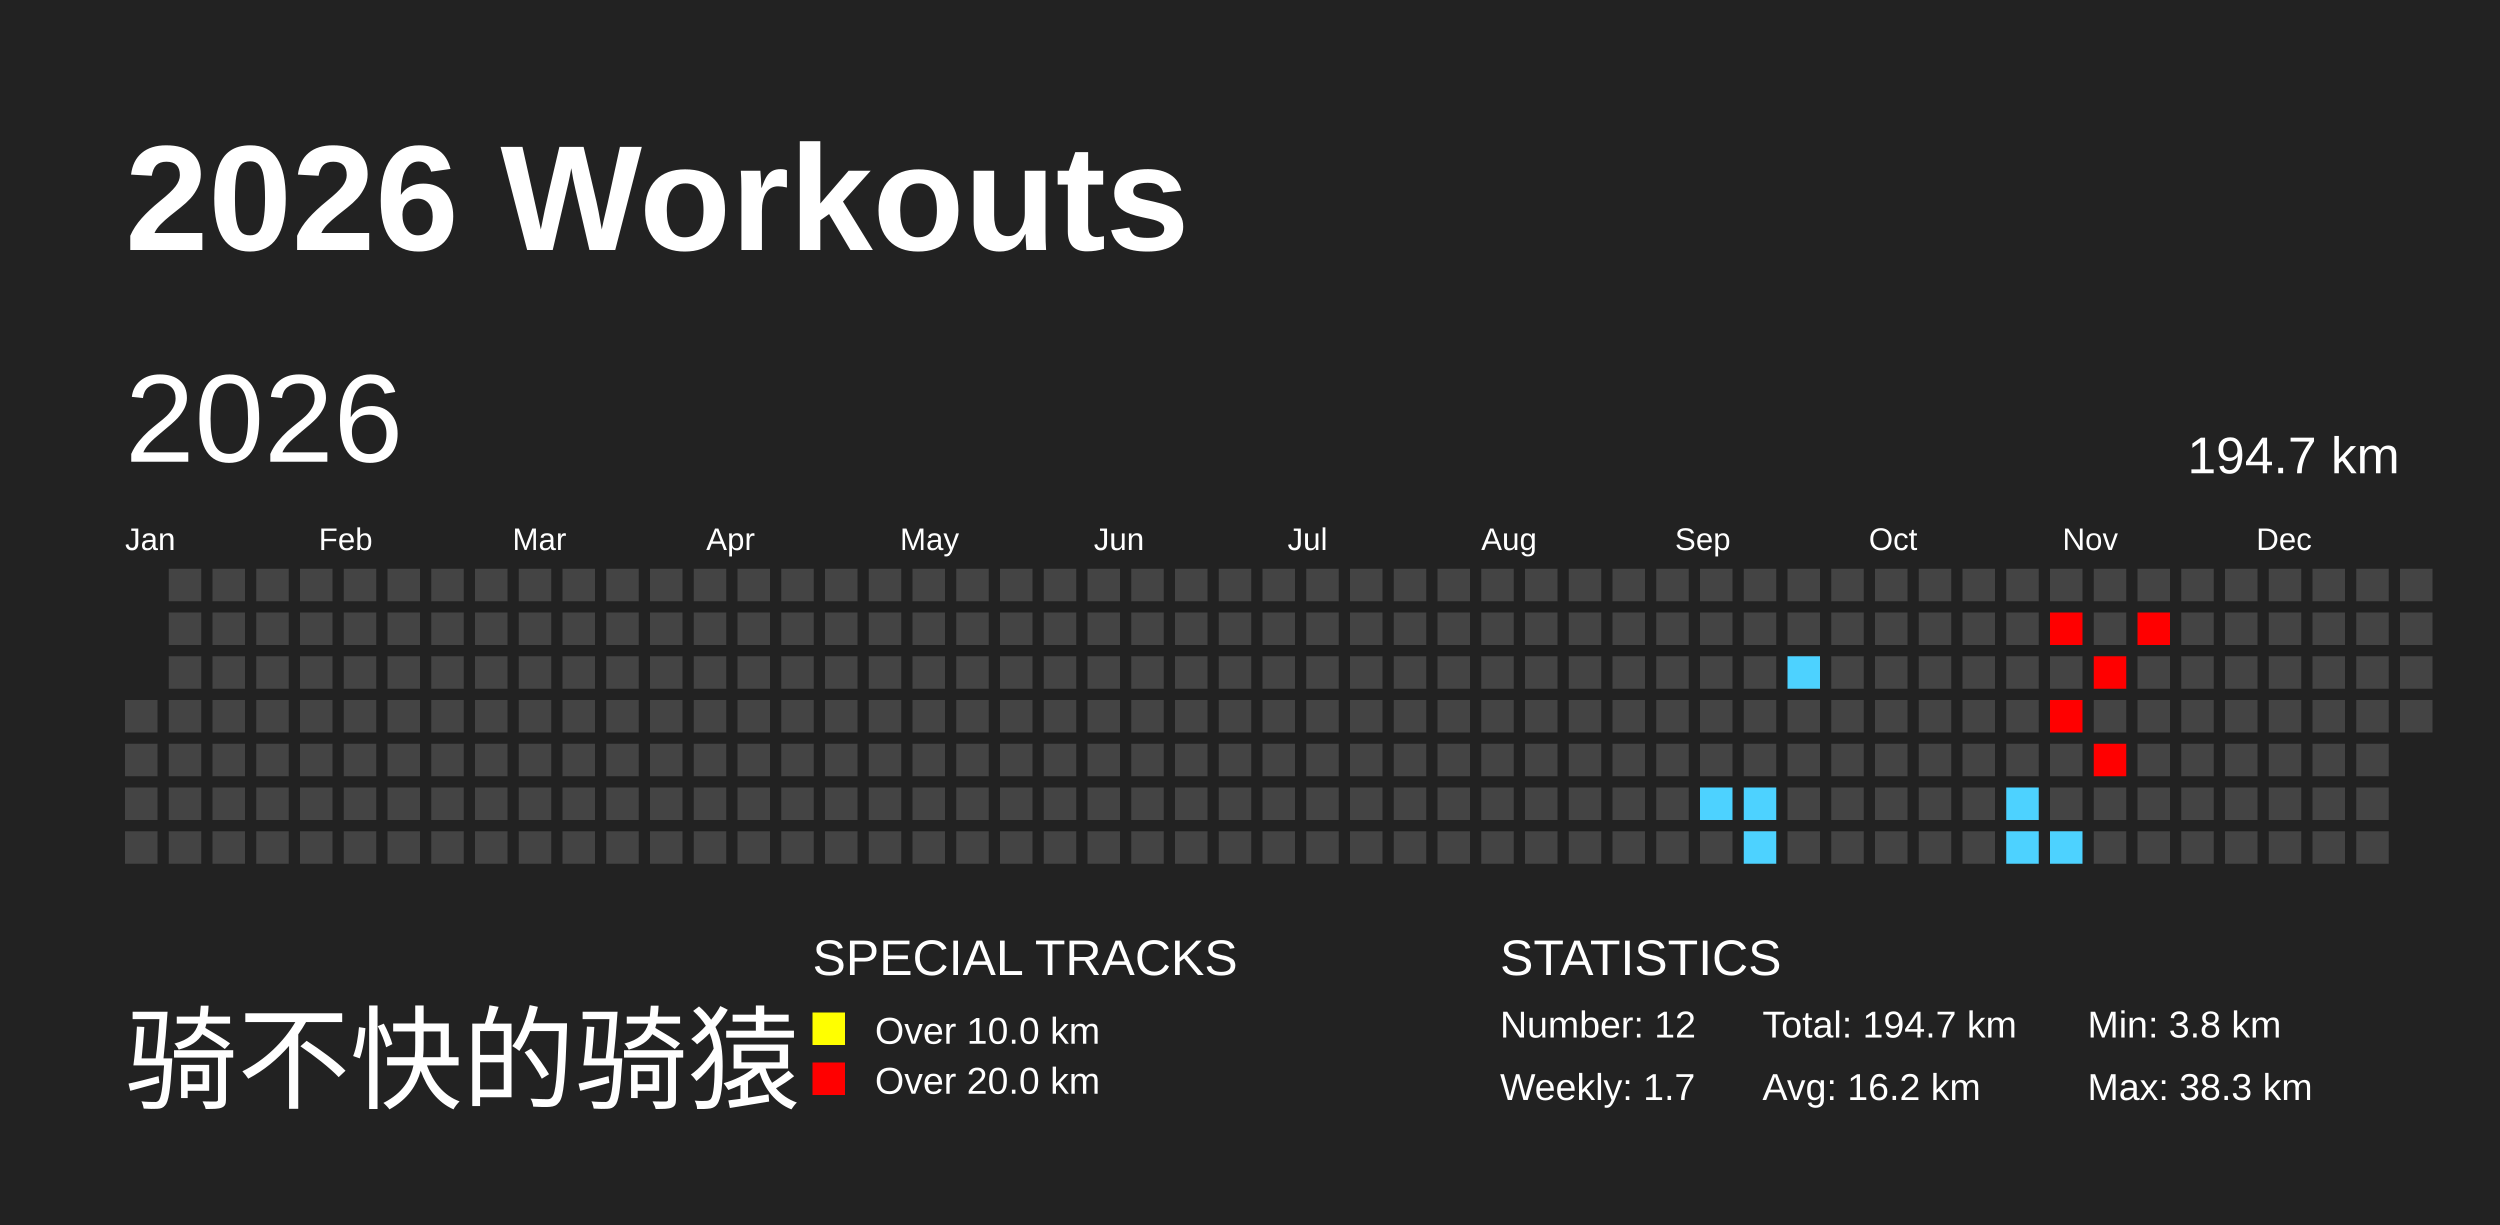
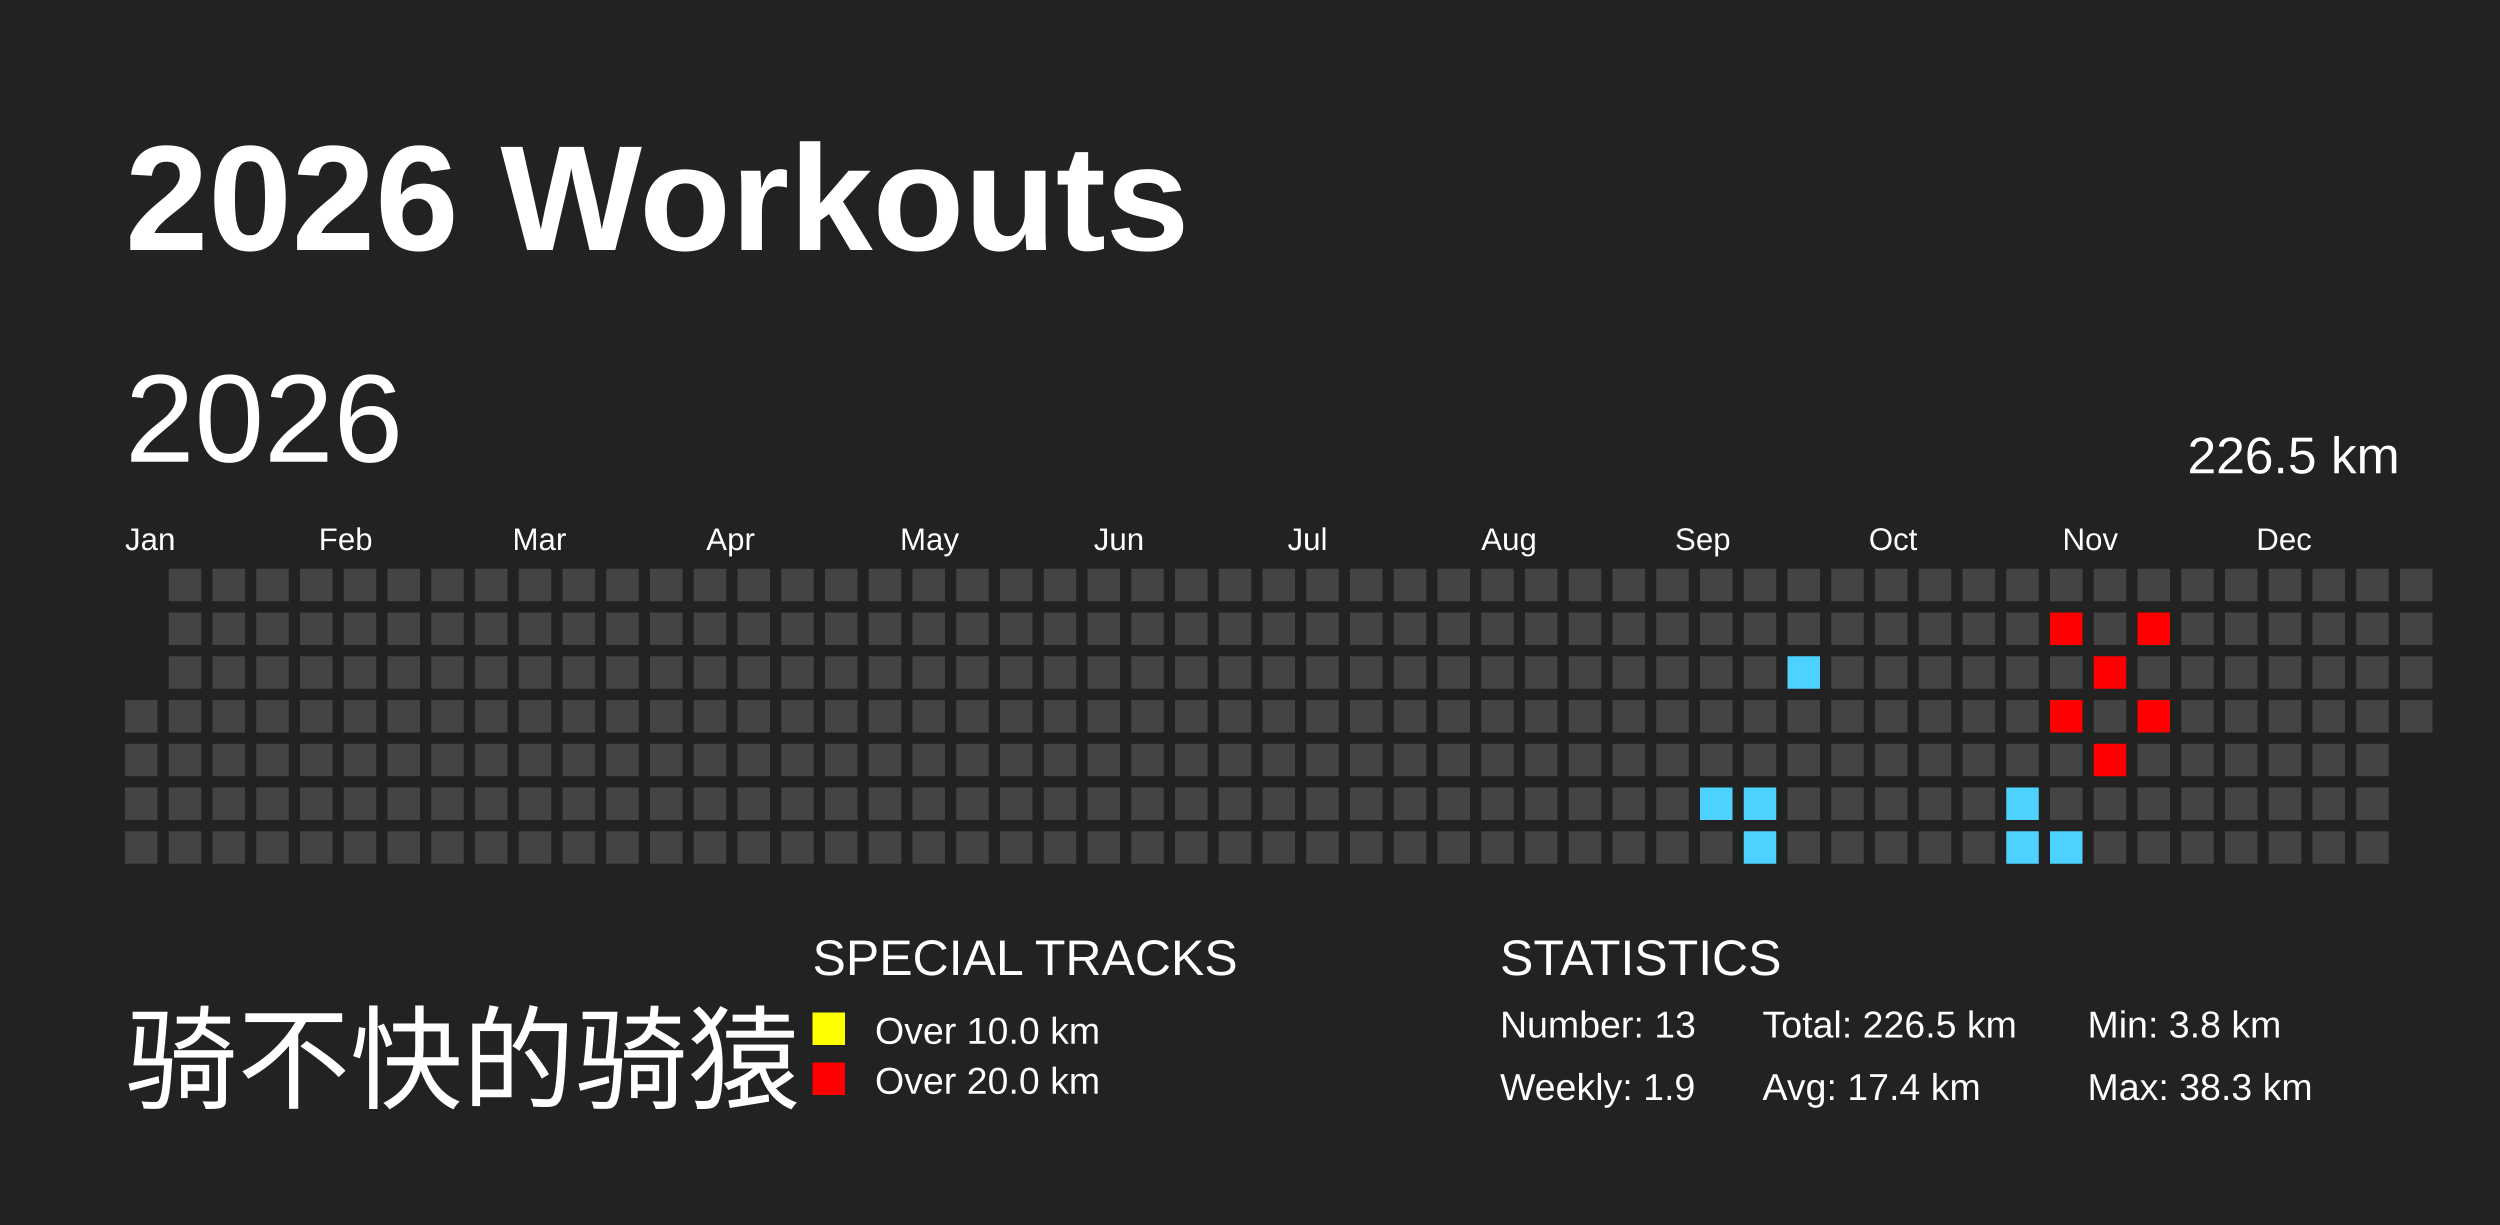
<svg xmlns="http://www.w3.org/2000/svg" baseProfile="full" height="98mm" version="1.1" viewBox="0,0,200,98" width="200mm">
  <defs>
    <pattern height="2" id="indoor-stripe" patternUnits="userSpaceOnUse" width="2">
      <line stroke="white" stroke-opacity="0.45" stroke-width="0.5" x1="0" x2="2" y1="2" y2="0" />
    </pattern>
  </defs>
  <rect fill="#222222" height="98" width="200" x="0" y="0" />
  <text fill="#FFFFFF" style="font-size:12px; font-family:Arial; font-weight:bold;" x="10" y="20">2026 Workouts</text>
  <text fill="#FFFFFF" style="font-size:9px; font-family:Arial" x="10" y="88">骑不快的骑猿</text>
  <text fill="#FFFFFF" style="font-size:4px; font-family:Arial" x="65" y="78">SPECIAL TRACKS</text>
  <rect fill="yellow" height="2.6" width="2.6" x="65" y="81" />
  <text fill="#FFFFFF" style="font-size:3px; font-family:Arial" x="70" y="83.5">Over 10.0 km</text>
  <rect fill="red" height="2.6" width="2.6" x="65" y="85" />
  <text fill="#FFFFFF" style="font-size:3px; font-family:Arial" x="70" y="87.5">Over 20.0 km</text>
  <text fill="#FFFFFF" style="font-size:4px; font-family:Arial" x="120" y="78">STATISTICS</text>
-   <text fill="#FFFFFF" style="font-size:3px; font-family:Arial" x="120" y="83">Number: 12</text>
-   <text fill="#FFFFFF" style="font-size:3px; font-family:Arial" x="120" y="88">Weekly: 1.7</text>
-   <text fill="#FFFFFF" style="font-size:3px; font-family:Arial" x="141" y="83">Total: 194.7 km</text>
-   <text fill="#FFFFFF" style="font-size:3px; font-family:Arial" x="141" y="88">Avg: 16.2 km</text>
+   <text fill="#FFFFFF" style="font-size:3px; font-family:Arial" x="120" y="83">Number: 13</text>
+   <text fill="#FFFFFF" style="font-size:3px; font-family:Arial" x="120" y="88">Weekly: 1.9</text>
+   <text fill="#FFFFFF" style="font-size:3px; font-family:Arial" x="141" y="83">Total: 226.5 km</text>
+   <text fill="#FFFFFF" style="font-size:3px; font-family:Arial" x="141" y="88">Avg: 17.4 km</text>
  <text fill="#FFFFFF" style="font-size:3px; font-family:Arial" x="167" y="83">Min: 3.8 km</text>
  <text fill="#FFFFFF" style="font-size:3px; font-family:Arial" x="167" y="88">Max: 38.3 km</text>
  <text dominant-baseline="hanging" fill="#FFFFFF" style="font-size:10.0px; font-family:Arial;" x="10" y="30">2026</text>
-   <text dominant-baseline="hanging" fill="#FFFFFF" style="font-size:4.125px; font-family:Arial;" x="175" y="35">194.7 km</text>
+   <text dominant-baseline="hanging" fill="#FFFFFF" style="font-size:4.125px; font-family:Arial;" x="175" y="35">226.5 km</text>
  <text fill="#FFFFFF" style="font-size:2.5px; font-family:Arial" x="10.0" y="44">Jan</text>
  <text fill="#FFFFFF" style="font-size:2.5px; font-family:Arial" x="25.5" y="44">Feb</text>
  <text fill="#FFFFFF" style="font-size:2.5px; font-family:Arial" x="41.0" y="44">Mar</text>
  <text fill="#FFFFFF" style="font-size:2.5px; font-family:Arial" x="56.5" y="44">Apr</text>
  <text fill="#FFFFFF" style="font-size:2.5px; font-family:Arial" x="72.0" y="44">May</text>
  <text fill="#FFFFFF" style="font-size:2.5px; font-family:Arial" x="87.5" y="44">Jun</text>
  <text fill="#FFFFFF" style="font-size:2.5px; font-family:Arial" x="103.0" y="44">Jul</text>
  <text fill="#FFFFFF" style="font-size:2.5px; font-family:Arial" x="118.5" y="44">Aug</text>
  <text fill="#FFFFFF" style="font-size:2.5px; font-family:Arial" x="134.0" y="44">Sep</text>
  <text fill="#FFFFFF" style="font-size:2.5px; font-family:Arial" x="149.5" y="44">Oct</text>
  <text fill="#FFFFFF" style="font-size:2.5px; font-family:Arial" x="165.0" y="44">Nov</text>
  <text fill="#FFFFFF" style="font-size:2.5px; font-family:Arial" x="180.5" y="44">Dec</text>
  <rect fill="#444444" height="2.6" width="2.6" x="10.0" y="56.0" />
  <rect fill="#444444" height="2.6" width="2.6" x="10.0" y="59.5" />
  <rect fill="#444444" height="2.6" width="2.6" x="10.0" y="63.0" />
  <rect fill="#444444" height="2.6" width="2.6" x="10.0" y="66.5" />
  <rect fill="#444444" height="2.6" width="2.6" x="13.5" y="45.5" />
  <rect fill="#444444" height="2.6" width="2.6" x="13.5" y="49.0" />
  <rect fill="#444444" height="2.6" width="2.6" x="13.5" y="52.5" />
  <rect fill="#444444" height="2.6" width="2.6" x="13.5" y="56.0" />
  <rect fill="#444444" height="2.6" width="2.6" x="13.5" y="59.5" />
  <rect fill="#444444" height="2.6" width="2.6" x="13.5" y="63.0" />
  <rect fill="#444444" height="2.6" width="2.6" x="13.5" y="66.5" />
  <rect fill="#444444" height="2.6" width="2.6" x="17.0" y="45.5" />
  <rect fill="#444444" height="2.6" width="2.6" x="17.0" y="49.0" />
  <rect fill="#444444" height="2.6" width="2.6" x="17.0" y="52.5" />
  <rect fill="#444444" height="2.6" width="2.6" x="17.0" y="56.0" />
  <rect fill="#444444" height="2.6" width="2.6" x="17.0" y="59.5" />
  <rect fill="#444444" height="2.6" width="2.6" x="17.0" y="63.0" />
  <rect fill="#444444" height="2.6" width="2.6" x="17.0" y="66.5" />
  <rect fill="#444444" height="2.6" width="2.6" x="20.5" y="45.5" />
  <rect fill="#444444" height="2.6" width="2.6" x="20.5" y="49.0" />
  <rect fill="#444444" height="2.6" width="2.6" x="20.5" y="52.5" />
  <rect fill="#444444" height="2.6" width="2.6" x="20.5" y="56.0" />
  <rect fill="#444444" height="2.6" width="2.6" x="20.5" y="59.5" />
  <rect fill="#444444" height="2.6" width="2.6" x="20.5" y="63.0" />
  <rect fill="#444444" height="2.6" width="2.6" x="20.5" y="66.5" />
  <rect fill="#444444" height="2.6" width="2.6" x="24.0" y="45.5" />
  <rect fill="#444444" height="2.6" width="2.6" x="24.0" y="49.0" />
  <rect fill="#444444" height="2.6" width="2.6" x="24.0" y="52.5" />
  <rect fill="#444444" height="2.6" width="2.6" x="24.0" y="56.0" />
  <rect fill="#444444" height="2.6" width="2.6" x="24.0" y="59.5" />
  <rect fill="#444444" height="2.6" width="2.6" x="24.0" y="63.0" />
  <rect fill="#444444" height="2.6" width="2.6" x="24.0" y="66.5" />
  <rect fill="#444444" height="2.6" width="2.6" x="27.5" y="45.5" />
  <rect fill="#444444" height="2.6" width="2.6" x="27.5" y="49.0" />
  <rect fill="#444444" height="2.6" width="2.6" x="27.5" y="52.5" />
  <rect fill="#444444" height="2.6" width="2.6" x="27.5" y="56.0" />
  <rect fill="#444444" height="2.6" width="2.6" x="27.5" y="59.5" />
  <rect fill="#444444" height="2.6" width="2.6" x="27.5" y="63.0" />
  <rect fill="#444444" height="2.6" width="2.6" x="27.5" y="66.5" />
  <rect fill="#444444" height="2.6" width="2.6" x="31.0" y="45.5" />
  <rect fill="#444444" height="2.6" width="2.6" x="31.0" y="49.0" />
  <rect fill="#444444" height="2.6" width="2.6" x="31.0" y="52.5" />
  <rect fill="#444444" height="2.6" width="2.6" x="31.0" y="56.0" />
  <rect fill="#444444" height="2.6" width="2.6" x="31.0" y="59.5" />
  <rect fill="#444444" height="2.6" width="2.6" x="31.0" y="63.0" />
  <rect fill="#444444" height="2.6" width="2.6" x="31.0" y="66.5" />
  <rect fill="#444444" height="2.6" width="2.6" x="34.5" y="45.5" />
  <rect fill="#444444" height="2.6" width="2.6" x="34.5" y="49.0" />
  <rect fill="#444444" height="2.6" width="2.6" x="34.5" y="52.5" />
  <rect fill="#444444" height="2.6" width="2.6" x="34.5" y="56.0" />
  <rect fill="#444444" height="2.6" width="2.6" x="34.5" y="59.5" />
  <rect fill="#444444" height="2.6" width="2.6" x="34.5" y="63.0" />
  <rect fill="#444444" height="2.6" width="2.6" x="34.5" y="66.5" />
  <rect fill="#444444" height="2.6" width="2.6" x="38.0" y="45.5" />
  <rect fill="#444444" height="2.6" width="2.6" x="38.0" y="49.0" />
  <rect fill="#444444" height="2.6" width="2.6" x="38.0" y="52.5" />
  <rect fill="#444444" height="2.6" width="2.6" x="38.0" y="56.0" />
  <rect fill="#444444" height="2.6" width="2.6" x="38.0" y="59.5" />
  <rect fill="#444444" height="2.6" width="2.6" x="38.0" y="63.0" />
  <rect fill="#444444" height="2.6" width="2.6" x="38.0" y="66.5" />
  <rect fill="#444444" height="2.6" width="2.6" x="41.5" y="45.5" />
  <rect fill="#444444" height="2.6" width="2.6" x="41.5" y="49.0" />
  <rect fill="#444444" height="2.6" width="2.6" x="41.5" y="52.5" />
  <rect fill="#444444" height="2.6" width="2.6" x="41.5" y="56.0" />
  <rect fill="#444444" height="2.6" width="2.6" x="41.5" y="59.5" />
  <rect fill="#444444" height="2.6" width="2.6" x="41.5" y="63.0" />
  <rect fill="#444444" height="2.6" width="2.6" x="41.5" y="66.5" />
  <rect fill="#444444" height="2.6" width="2.6" x="45.0" y="45.5" />
  <rect fill="#444444" height="2.6" width="2.6" x="45.0" y="49.0" />
  <rect fill="#444444" height="2.6" width="2.6" x="45.0" y="52.5" />
  <rect fill="#444444" height="2.6" width="2.6" x="45.0" y="56.0" />
  <rect fill="#444444" height="2.6" width="2.6" x="45.0" y="59.5" />
  <rect fill="#444444" height="2.6" width="2.6" x="45.0" y="63.0" />
  <rect fill="#444444" height="2.6" width="2.6" x="45.0" y="66.5" />
  <rect fill="#444444" height="2.6" width="2.6" x="48.5" y="45.5" />
  <rect fill="#444444" height="2.6" width="2.6" x="48.5" y="49.0" />
  <rect fill="#444444" height="2.6" width="2.6" x="48.5" y="52.5" />
  <rect fill="#444444" height="2.6" width="2.6" x="48.5" y="56.0" />
  <rect fill="#444444" height="2.6" width="2.6" x="48.5" y="59.5" />
  <rect fill="#444444" height="2.6" width="2.6" x="48.5" y="63.0" />
  <rect fill="#444444" height="2.6" width="2.6" x="48.5" y="66.5" />
  <rect fill="#444444" height="2.6" width="2.6" x="52.0" y="45.5" />
  <rect fill="#444444" height="2.6" width="2.6" x="52.0" y="49.0" />
  <rect fill="#444444" height="2.6" width="2.6" x="52.0" y="52.5" />
  <rect fill="#444444" height="2.6" width="2.6" x="52.0" y="56.0" />
  <rect fill="#444444" height="2.6" width="2.6" x="52.0" y="59.5" />
  <rect fill="#444444" height="2.6" width="2.6" x="52.0" y="63.0" />
  <rect fill="#444444" height="2.6" width="2.6" x="52.0" y="66.5" />
  <rect fill="#444444" height="2.6" width="2.6" x="55.5" y="45.5" />
  <rect fill="#444444" height="2.6" width="2.6" x="55.5" y="49.0" />
  <rect fill="#444444" height="2.6" width="2.6" x="55.5" y="52.5" />
  <rect fill="#444444" height="2.6" width="2.6" x="55.5" y="56.0" />
  <rect fill="#444444" height="2.6" width="2.6" x="55.5" y="59.5" />
  <rect fill="#444444" height="2.6" width="2.6" x="55.5" y="63.0" />
  <rect fill="#444444" height="2.6" width="2.6" x="55.5" y="66.5" />
  <rect fill="#444444" height="2.6" width="2.6" x="59.0" y="45.5" />
  <rect fill="#444444" height="2.6" width="2.6" x="59.0" y="49.0" />
  <rect fill="#444444" height="2.6" width="2.6" x="59.0" y="52.5" />
  <rect fill="#444444" height="2.6" width="2.6" x="59.0" y="56.0" />
  <rect fill="#444444" height="2.6" width="2.6" x="59.0" y="59.5" />
  <rect fill="#444444" height="2.6" width="2.6" x="59.0" y="63.0" />
  <rect fill="#444444" height="2.6" width="2.6" x="59.0" y="66.5" />
  <rect fill="#444444" height="2.6" width="2.6" x="62.5" y="45.5" />
  <rect fill="#444444" height="2.6" width="2.6" x="62.5" y="49.0" />
  <rect fill="#444444" height="2.6" width="2.6" x="62.5" y="52.5" />
  <rect fill="#444444" height="2.6" width="2.6" x="62.5" y="56.0" />
  <rect fill="#444444" height="2.6" width="2.6" x="62.5" y="59.5" />
  <rect fill="#444444" height="2.6" width="2.6" x="62.5" y="63.0" />
  <rect fill="#444444" height="2.6" width="2.6" x="62.5" y="66.5" />
  <rect fill="#444444" height="2.6" width="2.6" x="66.0" y="45.5" />
  <rect fill="#444444" height="2.6" width="2.6" x="66.0" y="49.0" />
  <rect fill="#444444" height="2.6" width="2.6" x="66.0" y="52.5" />
  <rect fill="#444444" height="2.6" width="2.6" x="66.0" y="56.0" />
  <rect fill="#444444" height="2.6" width="2.6" x="66.0" y="59.5" />
  <rect fill="#444444" height="2.6" width="2.6" x="66.0" y="63.0" />
  <rect fill="#444444" height="2.6" width="2.6" x="66.0" y="66.5" />
  <rect fill="#444444" height="2.6" width="2.6" x="69.5" y="45.5" />
  <rect fill="#444444" height="2.6" width="2.6" x="69.5" y="49.0" />
  <rect fill="#444444" height="2.6" width="2.6" x="69.5" y="52.5" />
  <rect fill="#444444" height="2.6" width="2.6" x="69.5" y="56.0" />
  <rect fill="#444444" height="2.6" width="2.6" x="69.5" y="59.5" />
  <rect fill="#444444" height="2.6" width="2.6" x="69.5" y="63.0" />
  <rect fill="#444444" height="2.6" width="2.6" x="69.5" y="66.5" />
  <rect fill="#444444" height="2.6" width="2.6" x="73.0" y="45.5" />
  <rect fill="#444444" height="2.6" width="2.6" x="73.0" y="49.0" />
  <rect fill="#444444" height="2.6" width="2.6" x="73.0" y="52.5" />
  <rect fill="#444444" height="2.6" width="2.6" x="73.0" y="56.0" />
  <rect fill="#444444" height="2.6" width="2.6" x="73.0" y="59.5" />
  <rect fill="#444444" height="2.6" width="2.6" x="73.0" y="63.0" />
  <rect fill="#444444" height="2.6" width="2.6" x="73.0" y="66.5" />
  <rect fill="#444444" height="2.6" width="2.6" x="76.5" y="45.5" />
  <rect fill="#444444" height="2.6" width="2.6" x="76.5" y="49.0" />
  <rect fill="#444444" height="2.6" width="2.6" x="76.5" y="52.5" />
  <rect fill="#444444" height="2.6" width="2.6" x="76.5" y="56.0" />
  <rect fill="#444444" height="2.6" width="2.6" x="76.5" y="59.5" />
  <rect fill="#444444" height="2.6" width="2.6" x="76.5" y="63.0" />
  <rect fill="#444444" height="2.6" width="2.6" x="76.5" y="66.5" />
  <rect fill="#444444" height="2.6" width="2.6" x="80.0" y="45.5" />
  <rect fill="#444444" height="2.6" width="2.6" x="80.0" y="49.0" />
  <rect fill="#444444" height="2.6" width="2.6" x="80.0" y="52.5" />
  <rect fill="#444444" height="2.6" width="2.6" x="80.0" y="56.0" />
  <rect fill="#444444" height="2.6" width="2.6" x="80.0" y="59.5" />
  <rect fill="#444444" height="2.6" width="2.6" x="80.0" y="63.0" />
  <rect fill="#444444" height="2.6" width="2.6" x="80.0" y="66.5" />
  <rect fill="#444444" height="2.6" width="2.6" x="83.5" y="45.5" />
  <rect fill="#444444" height="2.6" width="2.6" x="83.5" y="49.0" />
  <rect fill="#444444" height="2.6" width="2.6" x="83.5" y="52.5" />
  <rect fill="#444444" height="2.6" width="2.6" x="83.5" y="56.0" />
  <rect fill="#444444" height="2.6" width="2.6" x="83.5" y="59.5" />
  <rect fill="#444444" height="2.6" width="2.6" x="83.5" y="63.0" />
  <rect fill="#444444" height="2.6" width="2.6" x="83.5" y="66.5" />
  <rect fill="#444444" height="2.6" width="2.6" x="87.0" y="45.5" />
  <rect fill="#444444" height="2.6" width="2.6" x="87.0" y="49.0" />
  <rect fill="#444444" height="2.6" width="2.6" x="87.0" y="52.5" />
  <rect fill="#444444" height="2.6" width="2.6" x="87.0" y="56.0" />
  <rect fill="#444444" height="2.6" width="2.6" x="87.0" y="59.5" />
  <rect fill="#444444" height="2.6" width="2.6" x="87.0" y="63.0" />
  <rect fill="#444444" height="2.6" width="2.6" x="87.0" y="66.5" />
  <rect fill="#444444" height="2.6" width="2.6" x="90.5" y="45.5" />
  <rect fill="#444444" height="2.6" width="2.6" x="90.5" y="49.0" />
  <rect fill="#444444" height="2.6" width="2.6" x="90.5" y="52.5" />
  <rect fill="#444444" height="2.6" width="2.6" x="90.5" y="56.0" />
  <rect fill="#444444" height="2.6" width="2.6" x="90.5" y="59.5" />
  <rect fill="#444444" height="2.6" width="2.6" x="90.5" y="63.0" />
  <rect fill="#444444" height="2.6" width="2.6" x="90.5" y="66.5" />
  <rect fill="#444444" height="2.6" width="2.6" x="94.0" y="45.5" />
  <rect fill="#444444" height="2.6" width="2.6" x="94.0" y="49.0" />
  <rect fill="#444444" height="2.6" width="2.6" x="94.0" y="52.5" />
  <rect fill="#444444" height="2.6" width="2.6" x="94.0" y="56.0" />
  <rect fill="#444444" height="2.6" width="2.6" x="94.0" y="59.5" />
  <rect fill="#444444" height="2.6" width="2.6" x="94.0" y="63.0" />
  <rect fill="#444444" height="2.6" width="2.6" x="94.0" y="66.5" />
  <rect fill="#444444" height="2.6" width="2.6" x="97.5" y="45.5" />
  <rect fill="#444444" height="2.6" width="2.6" x="97.5" y="49.0" />
  <rect fill="#444444" height="2.6" width="2.6" x="97.5" y="52.5" />
  <rect fill="#444444" height="2.6" width="2.6" x="97.5" y="56.0" />
  <rect fill="#444444" height="2.6" width="2.6" x="97.5" y="59.5" />
  <rect fill="#444444" height="2.6" width="2.6" x="97.5" y="63.0" />
  <rect fill="#444444" height="2.6" width="2.6" x="97.5" y="66.5" />
  <rect fill="#444444" height="2.6" width="2.6" x="101.0" y="45.5" />
  <rect fill="#444444" height="2.6" width="2.6" x="101.0" y="49.0" />
  <rect fill="#444444" height="2.6" width="2.6" x="101.0" y="52.5" />
  <rect fill="#444444" height="2.6" width="2.6" x="101.0" y="56.0" />
  <rect fill="#444444" height="2.6" width="2.6" x="101.0" y="59.5" />
  <rect fill="#444444" height="2.6" width="2.6" x="101.0" y="63.0" />
  <rect fill="#444444" height="2.6" width="2.6" x="101.0" y="66.5" />
  <rect fill="#444444" height="2.6" width="2.6" x="104.5" y="45.5" />
  <rect fill="#444444" height="2.6" width="2.6" x="104.5" y="49.0" />
  <rect fill="#444444" height="2.6" width="2.6" x="104.5" y="52.5" />
  <rect fill="#444444" height="2.6" width="2.6" x="104.5" y="56.0" />
  <rect fill="#444444" height="2.6" width="2.6" x="104.5" y="59.5" />
  <rect fill="#444444" height="2.6" width="2.6" x="104.5" y="63.0" />
  <rect fill="#444444" height="2.6" width="2.6" x="104.5" y="66.5" />
  <rect fill="#444444" height="2.6" width="2.6" x="108.0" y="45.5" />
  <rect fill="#444444" height="2.6" width="2.6" x="108.0" y="49.0" />
  <rect fill="#444444" height="2.6" width="2.6" x="108.0" y="52.5" />
  <rect fill="#444444" height="2.6" width="2.6" x="108.0" y="56.0" />
  <rect fill="#444444" height="2.6" width="2.6" x="108.0" y="59.5" />
  <rect fill="#444444" height="2.6" width="2.6" x="108.0" y="63.0" />
  <rect fill="#444444" height="2.6" width="2.6" x="108.0" y="66.5" />
  <rect fill="#444444" height="2.6" width="2.6" x="111.5" y="45.5" />
  <rect fill="#444444" height="2.6" width="2.6" x="111.5" y="49.0" />
  <rect fill="#444444" height="2.6" width="2.6" x="111.5" y="52.5" />
  <rect fill="#444444" height="2.6" width="2.6" x="111.5" y="56.0" />
  <rect fill="#444444" height="2.6" width="2.6" x="111.5" y="59.5" />
  <rect fill="#444444" height="2.6" width="2.6" x="111.5" y="63.0" />
  <rect fill="#444444" height="2.6" width="2.6" x="111.5" y="66.5" />
  <rect fill="#444444" height="2.6" width="2.6" x="115.0" y="45.5" />
  <rect fill="#444444" height="2.6" width="2.6" x="115.0" y="49.0" />
  <rect fill="#444444" height="2.6" width="2.6" x="115.0" y="52.5" />
  <rect fill="#444444" height="2.6" width="2.6" x="115.0" y="56.0" />
  <rect fill="#444444" height="2.6" width="2.6" x="115.0" y="59.5" />
  <rect fill="#444444" height="2.6" width="2.6" x="115.0" y="63.0" />
  <rect fill="#444444" height="2.6" width="2.6" x="115.0" y="66.5" />
  <rect fill="#444444" height="2.6" width="2.6" x="118.5" y="45.5" />
  <rect fill="#444444" height="2.6" width="2.6" x="118.5" y="49.0" />
  <rect fill="#444444" height="2.6" width="2.6" x="118.5" y="52.5" />
  <rect fill="#444444" height="2.6" width="2.6" x="118.5" y="56.0" />
  <rect fill="#444444" height="2.6" width="2.6" x="118.5" y="59.5" />
  <rect fill="#444444" height="2.6" width="2.6" x="118.5" y="63.0" />
  <rect fill="#444444" height="2.6" width="2.6" x="118.5" y="66.5" />
  <rect fill="#444444" height="2.6" width="2.6" x="122.0" y="45.5" />
  <rect fill="#444444" height="2.6" width="2.6" x="122.0" y="49.0" />
  <rect fill="#444444" height="2.6" width="2.6" x="122.0" y="52.5" />
  <rect fill="#444444" height="2.6" width="2.6" x="122.0" y="56.0" />
  <rect fill="#444444" height="2.6" width="2.6" x="122.0" y="59.5" />
  <rect fill="#444444" height="2.6" width="2.6" x="122.0" y="63.0" />
  <rect fill="#444444" height="2.6" width="2.6" x="122.0" y="66.5" />
  <rect fill="#444444" height="2.6" width="2.6" x="125.5" y="45.5" />
  <rect fill="#444444" height="2.6" width="2.6" x="125.5" y="49.0" />
  <rect fill="#444444" height="2.6" width="2.6" x="125.5" y="52.5" />
  <rect fill="#444444" height="2.6" width="2.6" x="125.5" y="56.0" />
  <rect fill="#444444" height="2.6" width="2.6" x="125.5" y="59.5" />
  <rect fill="#444444" height="2.6" width="2.6" x="125.5" y="63.0" />
  <rect fill="#444444" height="2.6" width="2.6" x="125.5" y="66.5" />
  <rect fill="#444444" height="2.6" width="2.6" x="129.0" y="45.5" />
  <rect fill="#444444" height="2.6" width="2.6" x="129.0" y="49.0" />
  <rect fill="#444444" height="2.6" width="2.6" x="129.0" y="52.5" />
  <rect fill="#444444" height="2.6" width="2.6" x="129.0" y="56.0" />
  <rect fill="#444444" height="2.6" width="2.6" x="129.0" y="59.5" />
  <rect fill="#444444" height="2.6" width="2.6" x="129.0" y="63.0" />
  <rect fill="#444444" height="2.6" width="2.6" x="129.0" y="66.5" />
  <rect fill="#444444" height="2.6" width="2.6" x="132.5" y="45.5" />
  <rect fill="#444444" height="2.6" width="2.6" x="132.5" y="49.0" />
  <rect fill="#444444" height="2.6" width="2.6" x="132.5" y="52.5" />
  <rect fill="#444444" height="2.6" width="2.6" x="132.5" y="56.0" />
  <rect fill="#444444" height="2.6" width="2.6" x="132.5" y="59.5" />
  <rect fill="#444444" height="2.6" width="2.6" x="132.5" y="63.0" />
  <rect fill="#444444" height="2.6" width="2.6" x="132.5" y="66.5" />
  <rect fill="#444444" height="2.6" width="2.6" x="136.0" y="45.5" />
  <rect fill="#444444" height="2.6" width="2.6" x="136.0" y="49.0" />
  <rect fill="#444444" height="2.6" width="2.6" x="136.0" y="52.5" />
  <rect fill="#444444" height="2.6" width="2.6" x="136.0" y="56.0" />
  <rect fill="#444444" height="2.6" width="2.6" x="136.0" y="59.5" />
  <rect fill="#4dd2ff" height="2.6" width="2.6" x="136.0" y="63.0" />
  <rect fill="#444444" height="2.6" width="2.6" x="136.0" y="66.5" />
  <rect fill="#444444" height="2.6" width="2.6" x="139.5" y="45.5" />
  <rect fill="#444444" height="2.6" width="2.6" x="139.5" y="49.0" />
  <rect fill="#444444" height="2.6" width="2.6" x="139.5" y="52.5" />
  <rect fill="#444444" height="2.6" width="2.6" x="139.5" y="56.0" />
  <rect fill="#444444" height="2.6" width="2.6" x="139.5" y="59.5" />
  <rect fill="#4dd2ff" height="2.6" width="2.6" x="139.5" y="63.0" />
  <rect fill="#4dd2ff" height="2.6" width="2.6" x="139.5" y="66.5" />
  <rect fill="#444444" height="2.6" width="2.6" x="143.0" y="45.5" />
  <rect fill="#444444" height="2.6" width="2.6" x="143.0" y="49.0" />
  <rect fill="#4dd2ff" height="2.6" width="2.6" x="143.0" y="52.5" />
  <rect fill="#444444" height="2.6" width="2.6" x="143.0" y="56.0" />
  <rect fill="#444444" height="2.6" width="2.6" x="143.0" y="59.5" />
  <rect fill="#444444" height="2.6" width="2.6" x="143.0" y="63.0" />
  <rect fill="#444444" height="2.6" width="2.6" x="143.0" y="66.5" />
  <rect fill="#444444" height="2.6" width="2.6" x="146.5" y="45.5" />
  <rect fill="#444444" height="2.6" width="2.6" x="146.5" y="49.0" />
  <rect fill="#444444" height="2.6" width="2.6" x="146.5" y="52.5" />
  <rect fill="#444444" height="2.6" width="2.6" x="146.5" y="56.0" />
  <rect fill="#444444" height="2.6" width="2.6" x="146.5" y="59.5" />
  <rect fill="#444444" height="2.6" width="2.6" x="146.5" y="63.0" />
  <rect fill="#444444" height="2.6" width="2.6" x="146.5" y="66.5" />
  <rect fill="#444444" height="2.6" width="2.6" x="150.0" y="45.5" />
  <rect fill="#444444" height="2.6" width="2.6" x="150.0" y="49.0" />
  <rect fill="#444444" height="2.6" width="2.6" x="150.0" y="52.5" />
  <rect fill="#444444" height="2.6" width="2.6" x="150.0" y="56.0" />
  <rect fill="#444444" height="2.6" width="2.6" x="150.0" y="59.5" />
  <rect fill="#444444" height="2.6" width="2.6" x="150.0" y="63.0" />
  <rect fill="#444444" height="2.6" width="2.6" x="150.0" y="66.5" />
  <rect fill="#444444" height="2.6" width="2.6" x="153.5" y="45.5" />
  <rect fill="#444444" height="2.6" width="2.6" x="153.5" y="49.0" />
  <rect fill="#444444" height="2.6" width="2.6" x="153.5" y="52.5" />
  <rect fill="#444444" height="2.6" width="2.6" x="153.5" y="56.0" />
  <rect fill="#444444" height="2.6" width="2.6" x="153.5" y="59.5" />
  <rect fill="#444444" height="2.6" width="2.6" x="153.5" y="63.0" />
  <rect fill="#444444" height="2.6" width="2.6" x="153.5" y="66.5" />
  <rect fill="#444444" height="2.6" width="2.6" x="157.0" y="45.5" />
  <rect fill="#444444" height="2.6" width="2.6" x="157.0" y="49.0" />
  <rect fill="#444444" height="2.6" width="2.6" x="157.0" y="52.5" />
  <rect fill="#444444" height="2.6" width="2.6" x="157.0" y="56.0" />
  <rect fill="#444444" height="2.6" width="2.6" x="157.0" y="59.5" />
  <rect fill="#444444" height="2.6" width="2.6" x="157.0" y="63.0" />
  <rect fill="#444444" height="2.6" width="2.6" x="157.0" y="66.5" />
  <rect fill="#444444" height="2.6" width="2.6" x="160.5" y="45.5" />
  <rect fill="#444444" height="2.6" width="2.6" x="160.5" y="49.0" />
  <rect fill="#444444" height="2.6" width="2.6" x="160.5" y="52.5" />
  <rect fill="#444444" height="2.6" width="2.6" x="160.5" y="56.0" />
  <rect fill="#444444" height="2.6" width="2.6" x="160.5" y="59.5" />
  <rect fill="#4dd2ff" height="2.6" width="2.6" x="160.5" y="63.0" />
  <rect fill="#4dd2ff" height="2.6" width="2.6" x="160.5" y="66.5" />
  <rect fill="#444444" height="2.6" width="2.6" x="164.0" y="45.5" />
  <rect fill="red" height="2.6" width="2.6" x="164.0" y="49.0" />
  <rect fill="#444444" height="2.6" width="2.6" x="164.0" y="52.5" />
  <rect fill="red" height="2.6" width="2.6" x="164.0" y="56.0" />
  <rect fill="#444444" height="2.6" width="2.6" x="164.0" y="59.5" />
  <rect fill="#444444" height="2.6" width="2.6" x="164.0" y="63.0" />
  <rect fill="#4dd2ff" height="2.6" width="2.6" x="164.0" y="66.5" />
  <rect fill="#444444" height="2.6" width="2.6" x="167.5" y="45.5" />
  <rect fill="#444444" height="2.6" width="2.6" x="167.5" y="49.0" />
  <rect fill="red" height="2.6" width="2.6" x="167.5" y="52.5" />
  <rect fill="#444444" height="2.6" width="2.6" x="167.5" y="56.0" />
  <rect fill="red" height="2.6" width="2.6" x="167.5" y="59.5" />
  <rect fill="#444444" height="2.6" width="2.6" x="167.5" y="63.0" />
  <rect fill="#444444" height="2.6" width="2.6" x="167.5" y="66.5" />
  <rect fill="#444444" height="2.6" width="2.6" x="171.0" y="45.5" />
  <rect fill="red" height="2.6" width="2.6" x="171.0" y="49.0" />
  <rect fill="#444444" height="2.6" width="2.6" x="171.0" y="52.5" />
-   <rect fill="#444444" height="2.6" width="2.6" x="171.0" y="56.0" />
+   <rect fill="red" height="2.6" width="2.6" x="171.0" y="56.0" />
  <rect fill="#444444" height="2.6" width="2.6" x="171.0" y="59.5" />
  <rect fill="#444444" height="2.6" width="2.6" x="171.0" y="63.0" />
  <rect fill="#444444" height="2.6" width="2.6" x="171.0" y="66.5" />
  <rect fill="#444444" height="2.6" width="2.6" x="174.5" y="45.5" />
  <rect fill="#444444" height="2.6" width="2.6" x="174.5" y="49.0" />
  <rect fill="#444444" height="2.6" width="2.6" x="174.5" y="52.5" />
  <rect fill="#444444" height="2.6" width="2.6" x="174.5" y="56.0" />
  <rect fill="#444444" height="2.6" width="2.6" x="174.5" y="59.5" />
  <rect fill="#444444" height="2.6" width="2.6" x="174.5" y="63.0" />
  <rect fill="#444444" height="2.6" width="2.6" x="174.5" y="66.5" />
  <rect fill="#444444" height="2.6" width="2.6" x="178.0" y="45.5" />
  <rect fill="#444444" height="2.6" width="2.6" x="178.0" y="49.0" />
  <rect fill="#444444" height="2.6" width="2.6" x="178.0" y="52.5" />
  <rect fill="#444444" height="2.6" width="2.6" x="178.0" y="56.0" />
  <rect fill="#444444" height="2.6" width="2.6" x="178.0" y="59.5" />
  <rect fill="#444444" height="2.6" width="2.6" x="178.0" y="63.0" />
  <rect fill="#444444" height="2.6" width="2.6" x="178.0" y="66.5" />
  <rect fill="#444444" height="2.6" width="2.6" x="181.5" y="45.5" />
  <rect fill="#444444" height="2.6" width="2.6" x="181.5" y="49.0" />
  <rect fill="#444444" height="2.6" width="2.6" x="181.5" y="52.5" />
  <rect fill="#444444" height="2.6" width="2.6" x="181.5" y="56.0" />
  <rect fill="#444444" height="2.6" width="2.6" x="181.5" y="59.5" />
  <rect fill="#444444" height="2.6" width="2.6" x="181.5" y="63.0" />
  <rect fill="#444444" height="2.6" width="2.6" x="181.5" y="66.5" />
  <rect fill="#444444" height="2.6" width="2.6" x="185.0" y="45.5" />
  <rect fill="#444444" height="2.6" width="2.6" x="185.0" y="49.0" />
  <rect fill="#444444" height="2.6" width="2.6" x="185.0" y="52.5" />
  <rect fill="#444444" height="2.6" width="2.6" x="185.0" y="56.0" />
  <rect fill="#444444" height="2.6" width="2.6" x="185.0" y="59.5" />
  <rect fill="#444444" height="2.6" width="2.6" x="185.0" y="63.0" />
  <rect fill="#444444" height="2.6" width="2.6" x="185.0" y="66.5" />
  <rect fill="#444444" height="2.6" width="2.6" x="188.5" y="45.5" />
  <rect fill="#444444" height="2.6" width="2.6" x="188.5" y="49.0" />
  <rect fill="#444444" height="2.6" width="2.6" x="188.5" y="52.5" />
  <rect fill="#444444" height="2.6" width="2.6" x="188.5" y="56.0" />
  <rect fill="#444444" height="2.6" width="2.6" x="188.5" y="59.5" />
  <rect fill="#444444" height="2.6" width="2.6" x="188.5" y="63.0" />
  <rect fill="#444444" height="2.6" width="2.6" x="188.5" y="66.5" />
  <rect fill="#444444" height="2.6" width="2.6" x="192.0" y="45.5" />
  <rect fill="#444444" height="2.6" width="2.6" x="192.0" y="49.0" />
  <rect fill="#444444" height="2.6" width="2.6" x="192.0" y="52.5" />
  <rect fill="#444444" height="2.6" width="2.6" x="192.0" y="56.0" />
</svg>
